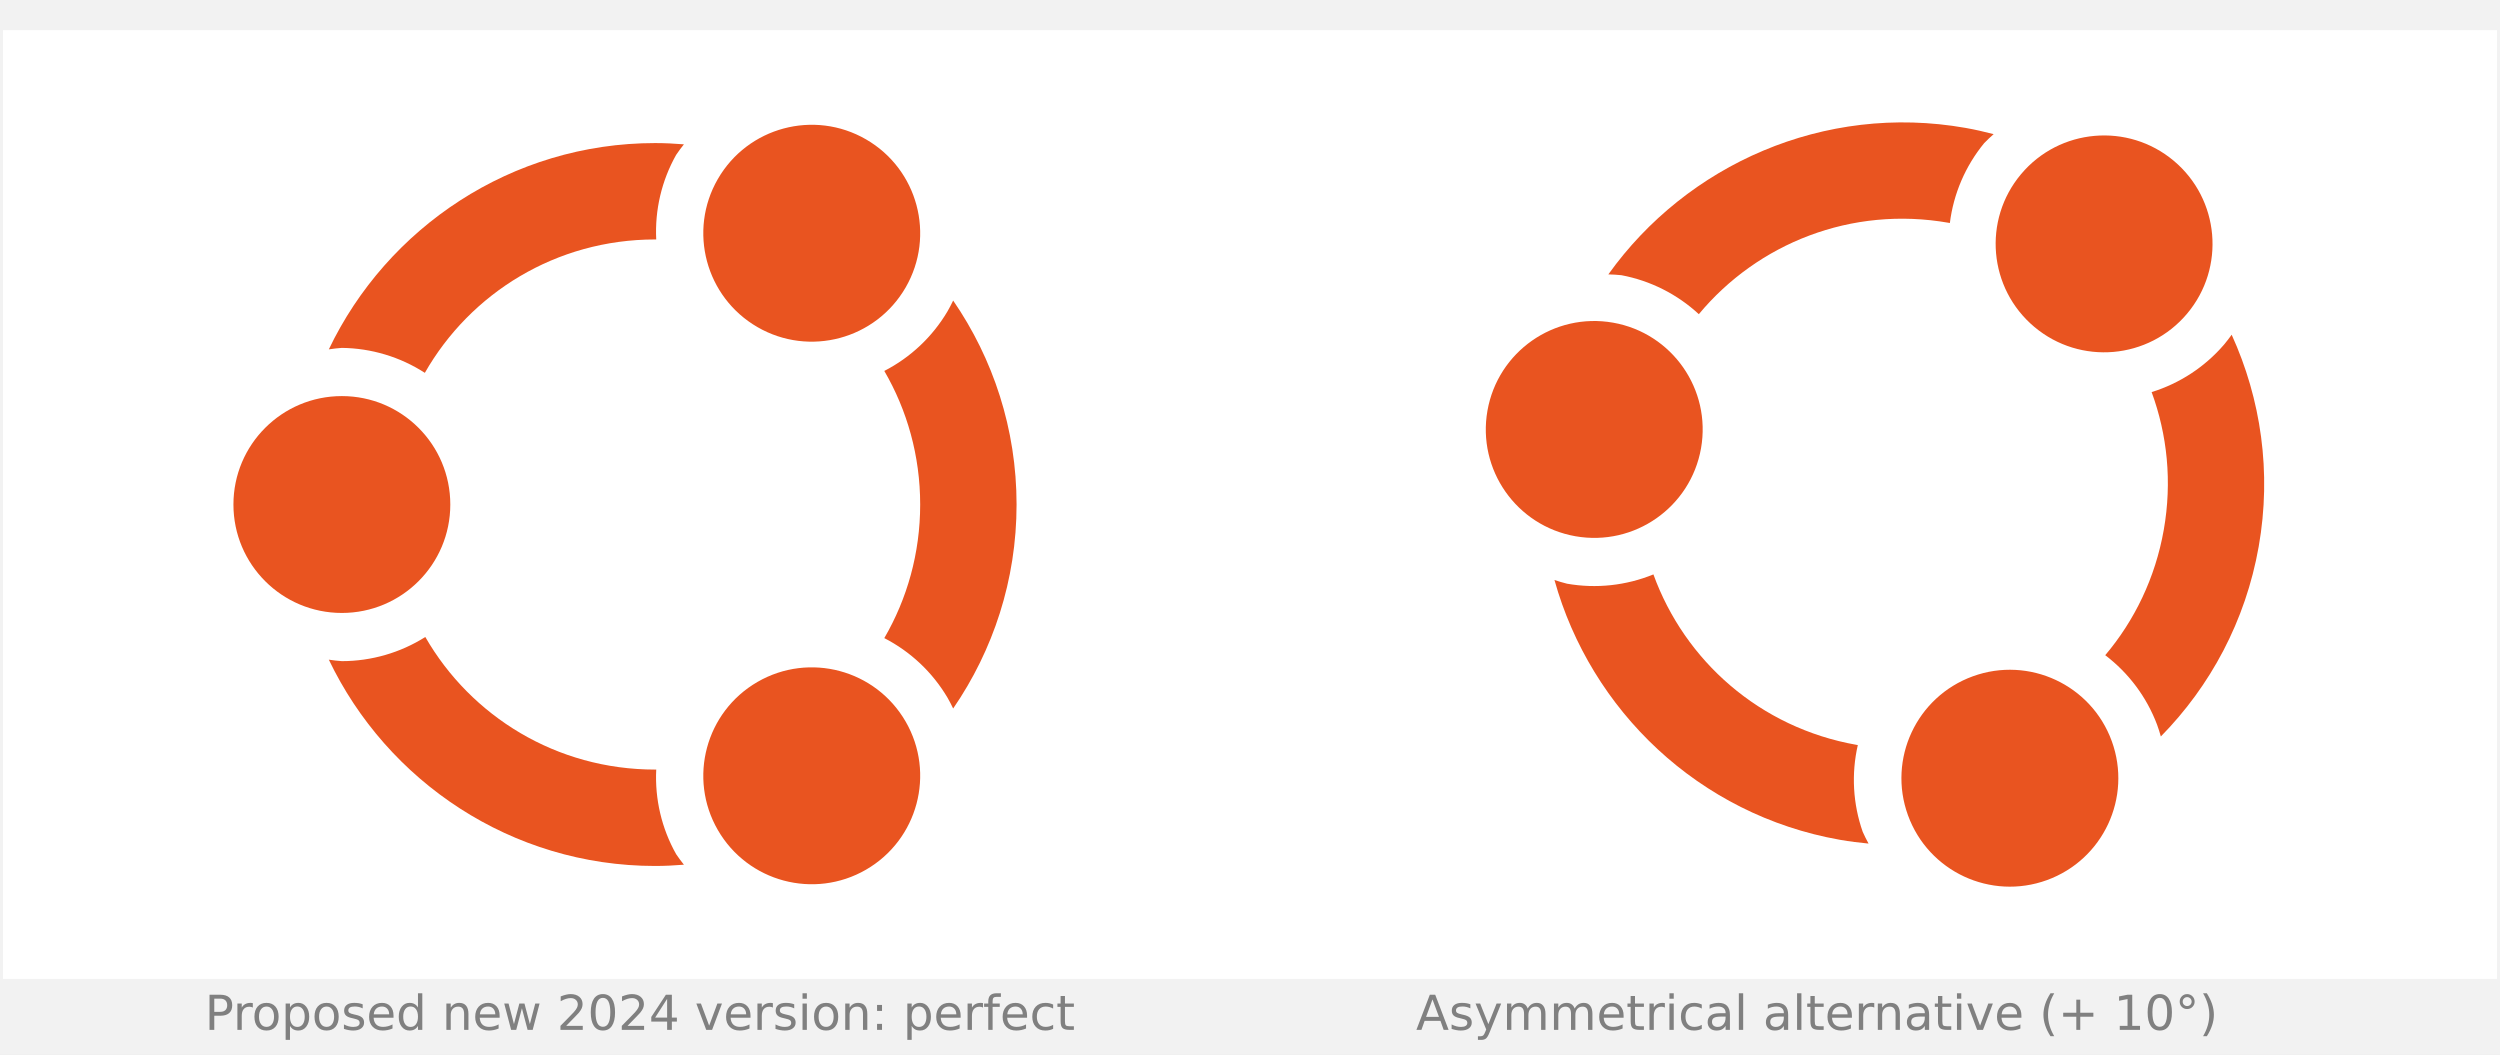
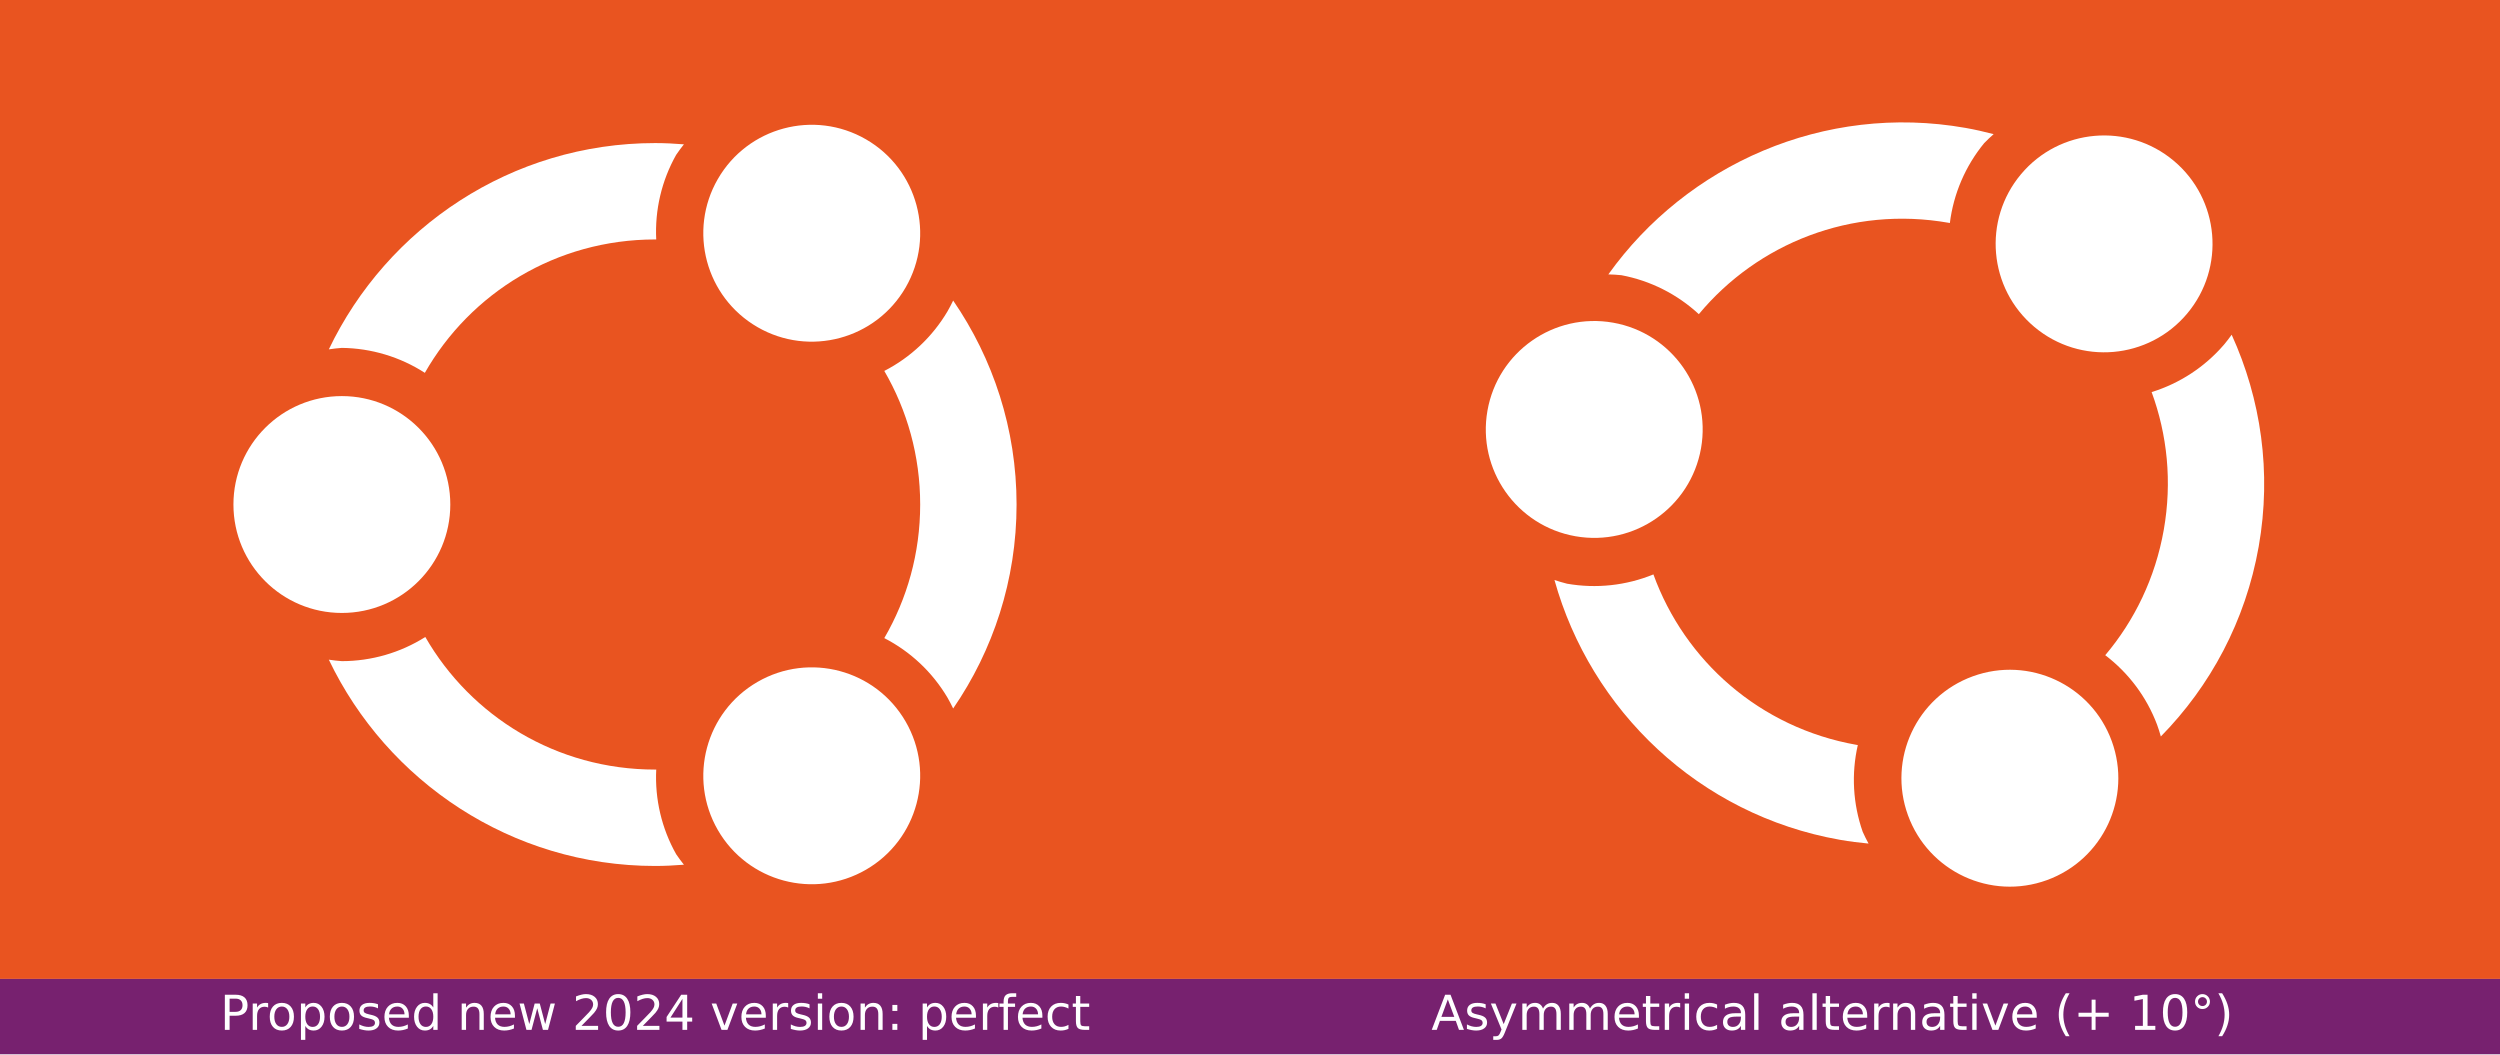
<svg xmlns="http://www.w3.org/2000/svg" xmlns:xlink="http://www.w3.org/1999/xlink" version="1.1" viewBox="0 0 1660 700" id="svg6" width="1660" height="700" xml:space="preserve">
  <defs id="defs6">
    <style id="style1">
         .cls-1 { fill: none; }
         .cls-2 { fill: #e95420; }
         .cls-3 { fill: #fff; }
     </style>
  </defs>
-   <g id="g5">
-     <rect style="fill:#ffffff;fill-opacity:1;stroke:none;stroke-width:0;stroke-linejoin:bevel" id="rect5" width="830" height="630" x="0" y="20" />
-     <rect style="fill:#ffffff;fill-opacity:1;stroke:none;stroke-width:0;stroke-linejoin:bevel" id="rect4" width="830" height="630" x="830" y="20" />
-     <rect style="fill:#ffffff;stroke:none;stroke-width:1;stroke-linejoin:bevel" id="rect1" width="1660" height="630" x="0" y="20" />
-     <g id="g9">
-       <rect style="fill:#f2f2f2;fill-opacity:1;stroke-width:0;stroke-linejoin:bevel" id="rect2" width="1660" height="50" x="0" y="650" />
-       <rect style="fill:#f2f2f2;fill-opacity:1;stroke:none;stroke-width:0;stroke-linejoin:bevel" id="rect3" width="1660" height="20" x="0" y="0" />
-       <path style="fill:none;fill-opacity:1;stroke:#f2f2f2;stroke-width:2;stroke-linejoin:bevel;stroke-dasharray:none;stroke-opacity:1" d="M 1,0 V 700" id="path9" />
-       <path style="fill:none;fill-opacity:1;stroke:#f2f2f2;stroke-width:2;stroke-linejoin:bevel;stroke-dasharray:none;stroke-opacity:1" d="M 1659,0 V 700" id="path9-7" />
-     </g>
-     <g id="g1-6" />
-     <text xml:space="preserve" style="font-size:32px;line-height:40px;font-family:'DejaVu Sans';-inkscape-font-specification:'DejaVu Sans';text-align:center;text-anchor:middle;fill:#f2f2f2;stroke-width:0;stroke-linejoin:bevel" x="1231.934" y="683.828" id="text1">
-       <tspan x="1231.934" y="683.828" style="fill:#808080;fill-opacity:1" id="tspan3">Asymmetrical alternative (+ 10°)</tspan>
-     </text>
-     <text xml:space="preserve" style="font-size:32px;line-height:40px;font-family:'DejaVu Sans';-inkscape-font-specification:'DejaVu Sans';fill:#808080;fill-opacity:1;stroke:none;stroke-width:0;stroke-linejoin:bevel;stroke-dasharray:none;stroke-opacity:1" x="450.332" y="683.828" id="text7-3">
-       <tspan id="tspan7-5" x="450.332" y="683.828" style="font-size:32px;line-height:40px;text-align:center;text-anchor:middle;fill:#808080;fill-opacity:1;stroke:none;stroke-width:0;stroke-dasharray:none;stroke-opacity:1">Proposed new 2024 version: perfect</tspan>
-     </text>
+   <rect style="fill:#ffffff;fill-opacity:1;stroke:none;stroke-width:0;stroke-linejoin:bevel" id="rect5" width="830" height="630" x="0" y="20" />
+   <rect style="fill:#ffffff;fill-opacity:1;stroke:none;stroke-width:0;stroke-linejoin:bevel" id="rect4" width="830" height="630" x="830" y="20" />
+   <rect style="fill:#e95420;stroke:none;stroke-width:1.016;stroke-linejoin:bevel;fill-opacity:1" id="rect1" width="1660" height="650" x="0" y="0" />
+   <rect style="fill:#77216f;fill-opacity:1;stroke-width:0;stroke-linejoin:bevel" id="rect2" width="1660" height="50" x="0" y="650" />
+   <g id="g1-6" />
+   <text xml:space="preserve" style="font-size:32px;line-height:40px;font-family:'DejaVu Sans';-inkscape-font-specification:'DejaVu Sans';text-align:center;text-anchor:middle;fill:#ffffff;stroke-width:0;stroke-linejoin:bevel;fill-opacity:1" x="1231.934" y="683.828" id="text1">
+     <tspan x="1231.934" y="683.828" style="fill:#ffffff;fill-opacity:1" id="tspan3">Asymmetrical alternative (+ 10°)</tspan>
+   </text>
+   <text xml:space="preserve" style="font-size:32px;line-height:40px;font-family:'DejaVu Sans';-inkscape-font-specification:'DejaVu Sans';fill:#ffffff;fill-opacity:1;stroke:none;stroke-width:0;stroke-linejoin:bevel;stroke-dasharray:none;stroke-opacity:1" x="450.332" y="683.828" id="text7-3">
+     <tspan id="tspan7-5" x="450.332" y="683.828" style="font-size:32px;line-height:40px;text-align:center;text-anchor:middle;fill:#ffffff;fill-opacity:1;stroke:none;stroke-width:0;stroke-dasharray:none;stroke-opacity:1">Proposed new 2024 version: perfect</tspan>
+   </text>
+   <g id="CoF" transform="rotate(10,398.6468,5908.894)" style="fill:#ffffff;fill-opacity:1">
+     <path id="circle" d="M 280,16 C 184.669,16 102.017,72.109 63.34,152.977 A 104,104 0 0 1 72,152 104,104 0 0 1 127.1,168.566 C 157.344,115.567 214.308,80 280,80 c 0.248,0 0.491,0.017 0.738,0.018 a 104,104 0 0 1 13.195,-56.15 104,104 0 0 1 5.189,-7.033 C 292.806,16.331 286.442,16 280,16 Z m 197.902,104.562 a 104,104 0 0 1 -3.836,7.305 104,104 0 0 1 -41.893,39.432 C 447.307,193.312 456,223.586 456,256 c 0,32.414 -8.693,62.688 -23.826,88.701 a 104,104 0 0 1 41.893,39.432 104,104 0 0 1 3.836,7.305 C 504.425,352.841 520,306.186 520,256 520,205.814 504.425,159.159 477.902,120.562 Z M 127.404,343.963 A 104,104 0 0 1 72,360 104,104 0 0 1 63.34,359.023 C 102.017,439.891 184.669,496 280,496 c 6.442,0 12.806,-0.331 19.123,-0.834 a 104,104 0 0 1 -5.189,-7.033 104,104 0 0 1 -13.195,-56.15 C 280.491,431.983 280.248,432 280,432 214.528,432 157.725,396.67 127.404,343.963 Z" class="cls-2" style="fill:#ffffff;fill-opacity:1" />
+     <circle id="head" cx="72" cy="256" r="72" class="cls-2" style="fill:#ffffff;fill-opacity:1" />
+     <use x="0" y="0" xlink:href="#head" id="use3" transform="rotate(120,280,256)" style="fill:#ffffff;fill-opacity:1" />
+     <use x="0" y="0" xlink:href="#head" id="use4" transform="rotate(-120,280,256)" style="fill:#ffffff;fill-opacity:1" />
  </g>
-   <g id="CoF" transform="rotate(10,398.6468,5908.894)">
-     <path id="circle" d="M 280,16 C 184.669,16 102.017,72.109 63.34,152.977 A 104,104 0 0 1 72,152 104,104 0 0 1 127.1,168.566 C 157.344,115.567 214.308,80 280,80 c 0.248,0 0.491,0.017 0.738,0.018 a 104,104 0 0 1 13.195,-56.15 104,104 0 0 1 5.189,-7.033 C 292.806,16.331 286.442,16 280,16 Z m 197.902,104.562 a 104,104 0 0 1 -3.836,7.305 104,104 0 0 1 -41.893,39.432 C 447.307,193.312 456,223.586 456,256 c 0,32.414 -8.693,62.688 -23.826,88.701 a 104,104 0 0 1 41.893,39.432 104,104 0 0 1 3.836,7.305 C 504.425,352.841 520,306.186 520,256 520,205.814 504.425,159.159 477.902,120.562 Z M 127.404,343.963 A 104,104 0 0 1 72,360 104,104 0 0 1 63.34,359.023 C 102.017,439.891 184.669,496 280,496 c 6.442,0 12.806,-0.331 19.123,-0.834 a 104,104 0 0 1 -5.189,-7.033 104,104 0 0 1 -13.195,-56.15 C 280.491,431.983 280.248,432 280,432 214.528,432 157.725,396.67 127.404,343.963 Z" class="cls-2" />
-     <circle id="head" cx="72" cy="256" r="72" class="cls-2" />
-     <use x="0" y="0" xlink:href="#head" id="use3" transform="rotate(120,280,256)" />
-     <use x="0" y="0" xlink:href="#head" id="use4" transform="rotate(-120,280,256)" />
-   </g>
-   <g id="CoF-2" transform="translate(155,79)">
-     <path id="circle-9" d="M 280,16 C 184.669,16 102.017,72.109 63.34,152.977 A 104,104 0 0 1 72,152 104,104 0 0 1 127.1,168.566 C 157.344,115.567 214.308,80 280,80 c 0.248,0 0.491,0.017 0.738,0.018 a 104,104 0 0 1 13.195,-56.15 104,104 0 0 1 5.189,-7.033 C 292.806,16.331 286.442,16 280,16 Z m 197.902,104.562 a 104,104 0 0 1 -3.836,7.305 104,104 0 0 1 -41.893,39.432 C 447.307,193.312 456,223.586 456,256 c 0,32.414 -8.693,62.688 -23.826,88.701 a 104,104 0 0 1 41.893,39.432 104,104 0 0 1 3.836,7.305 C 504.425,352.841 520,306.186 520,256 520,205.814 504.425,159.159 477.902,120.562 Z M 127.404,343.963 A 104,104 0 0 1 72,360 104,104 0 0 1 63.34,359.023 C 102.017,439.891 184.669,496 280,496 c 6.442,0 12.806,-0.331 19.123,-0.834 a 104,104 0 0 1 -5.189,-7.033 104,104 0 0 1 -13.195,-56.15 C 280.491,431.983 280.248,432 280,432 214.528,432 157.725,396.67 127.404,343.963 Z" class="cls-2" />
-     <circle id="head-1" cx="72" cy="256" r="72" class="cls-2" />
-     <use x="0" y="0" xlink:href="#head-1" id="use3-2" transform="rotate(120,280,256)" />
-     <use x="0" y="0" xlink:href="#head-1" id="use4-7" transform="rotate(-120,280,256)" />
+   <g id="CoF-2" transform="translate(155,79)" style="fill:#ffffff;fill-opacity:1">
+     <path id="circle-9" d="M 280,16 C 184.669,16 102.017,72.109 63.34,152.977 A 104,104 0 0 1 72,152 104,104 0 0 1 127.1,168.566 C 157.344,115.567 214.308,80 280,80 c 0.248,0 0.491,0.017 0.738,0.018 a 104,104 0 0 1 13.195,-56.15 104,104 0 0 1 5.189,-7.033 C 292.806,16.331 286.442,16 280,16 Z m 197.902,104.562 a 104,104 0 0 1 -3.836,7.305 104,104 0 0 1 -41.893,39.432 C 447.307,193.312 456,223.586 456,256 c 0,32.414 -8.693,62.688 -23.826,88.701 a 104,104 0 0 1 41.893,39.432 104,104 0 0 1 3.836,7.305 C 504.425,352.841 520,306.186 520,256 520,205.814 504.425,159.159 477.902,120.562 Z M 127.404,343.963 A 104,104 0 0 1 72,360 104,104 0 0 1 63.34,359.023 C 102.017,439.891 184.669,496 280,496 c 6.442,0 12.806,-0.331 19.123,-0.834 a 104,104 0 0 1 -5.189,-7.033 104,104 0 0 1 -13.195,-56.15 C 280.491,431.983 280.248,432 280,432 214.528,432 157.725,396.67 127.404,343.963 Z" class="cls-2" style="fill:#ffffff;fill-opacity:1" />
+     <circle id="head-1" cx="72" cy="256" r="72" class="cls-2" style="fill:#ffffff;fill-opacity:1" />
+     <use x="0" y="0" xlink:href="#head-1" id="use3-2" transform="rotate(120,280,256)" style="fill:#ffffff;fill-opacity:1" />
+     <use x="0" y="0" xlink:href="#head-1" id="use4-7" transform="rotate(-120,280,256)" style="fill:#ffffff;fill-opacity:1" />
  </g>
</svg>
